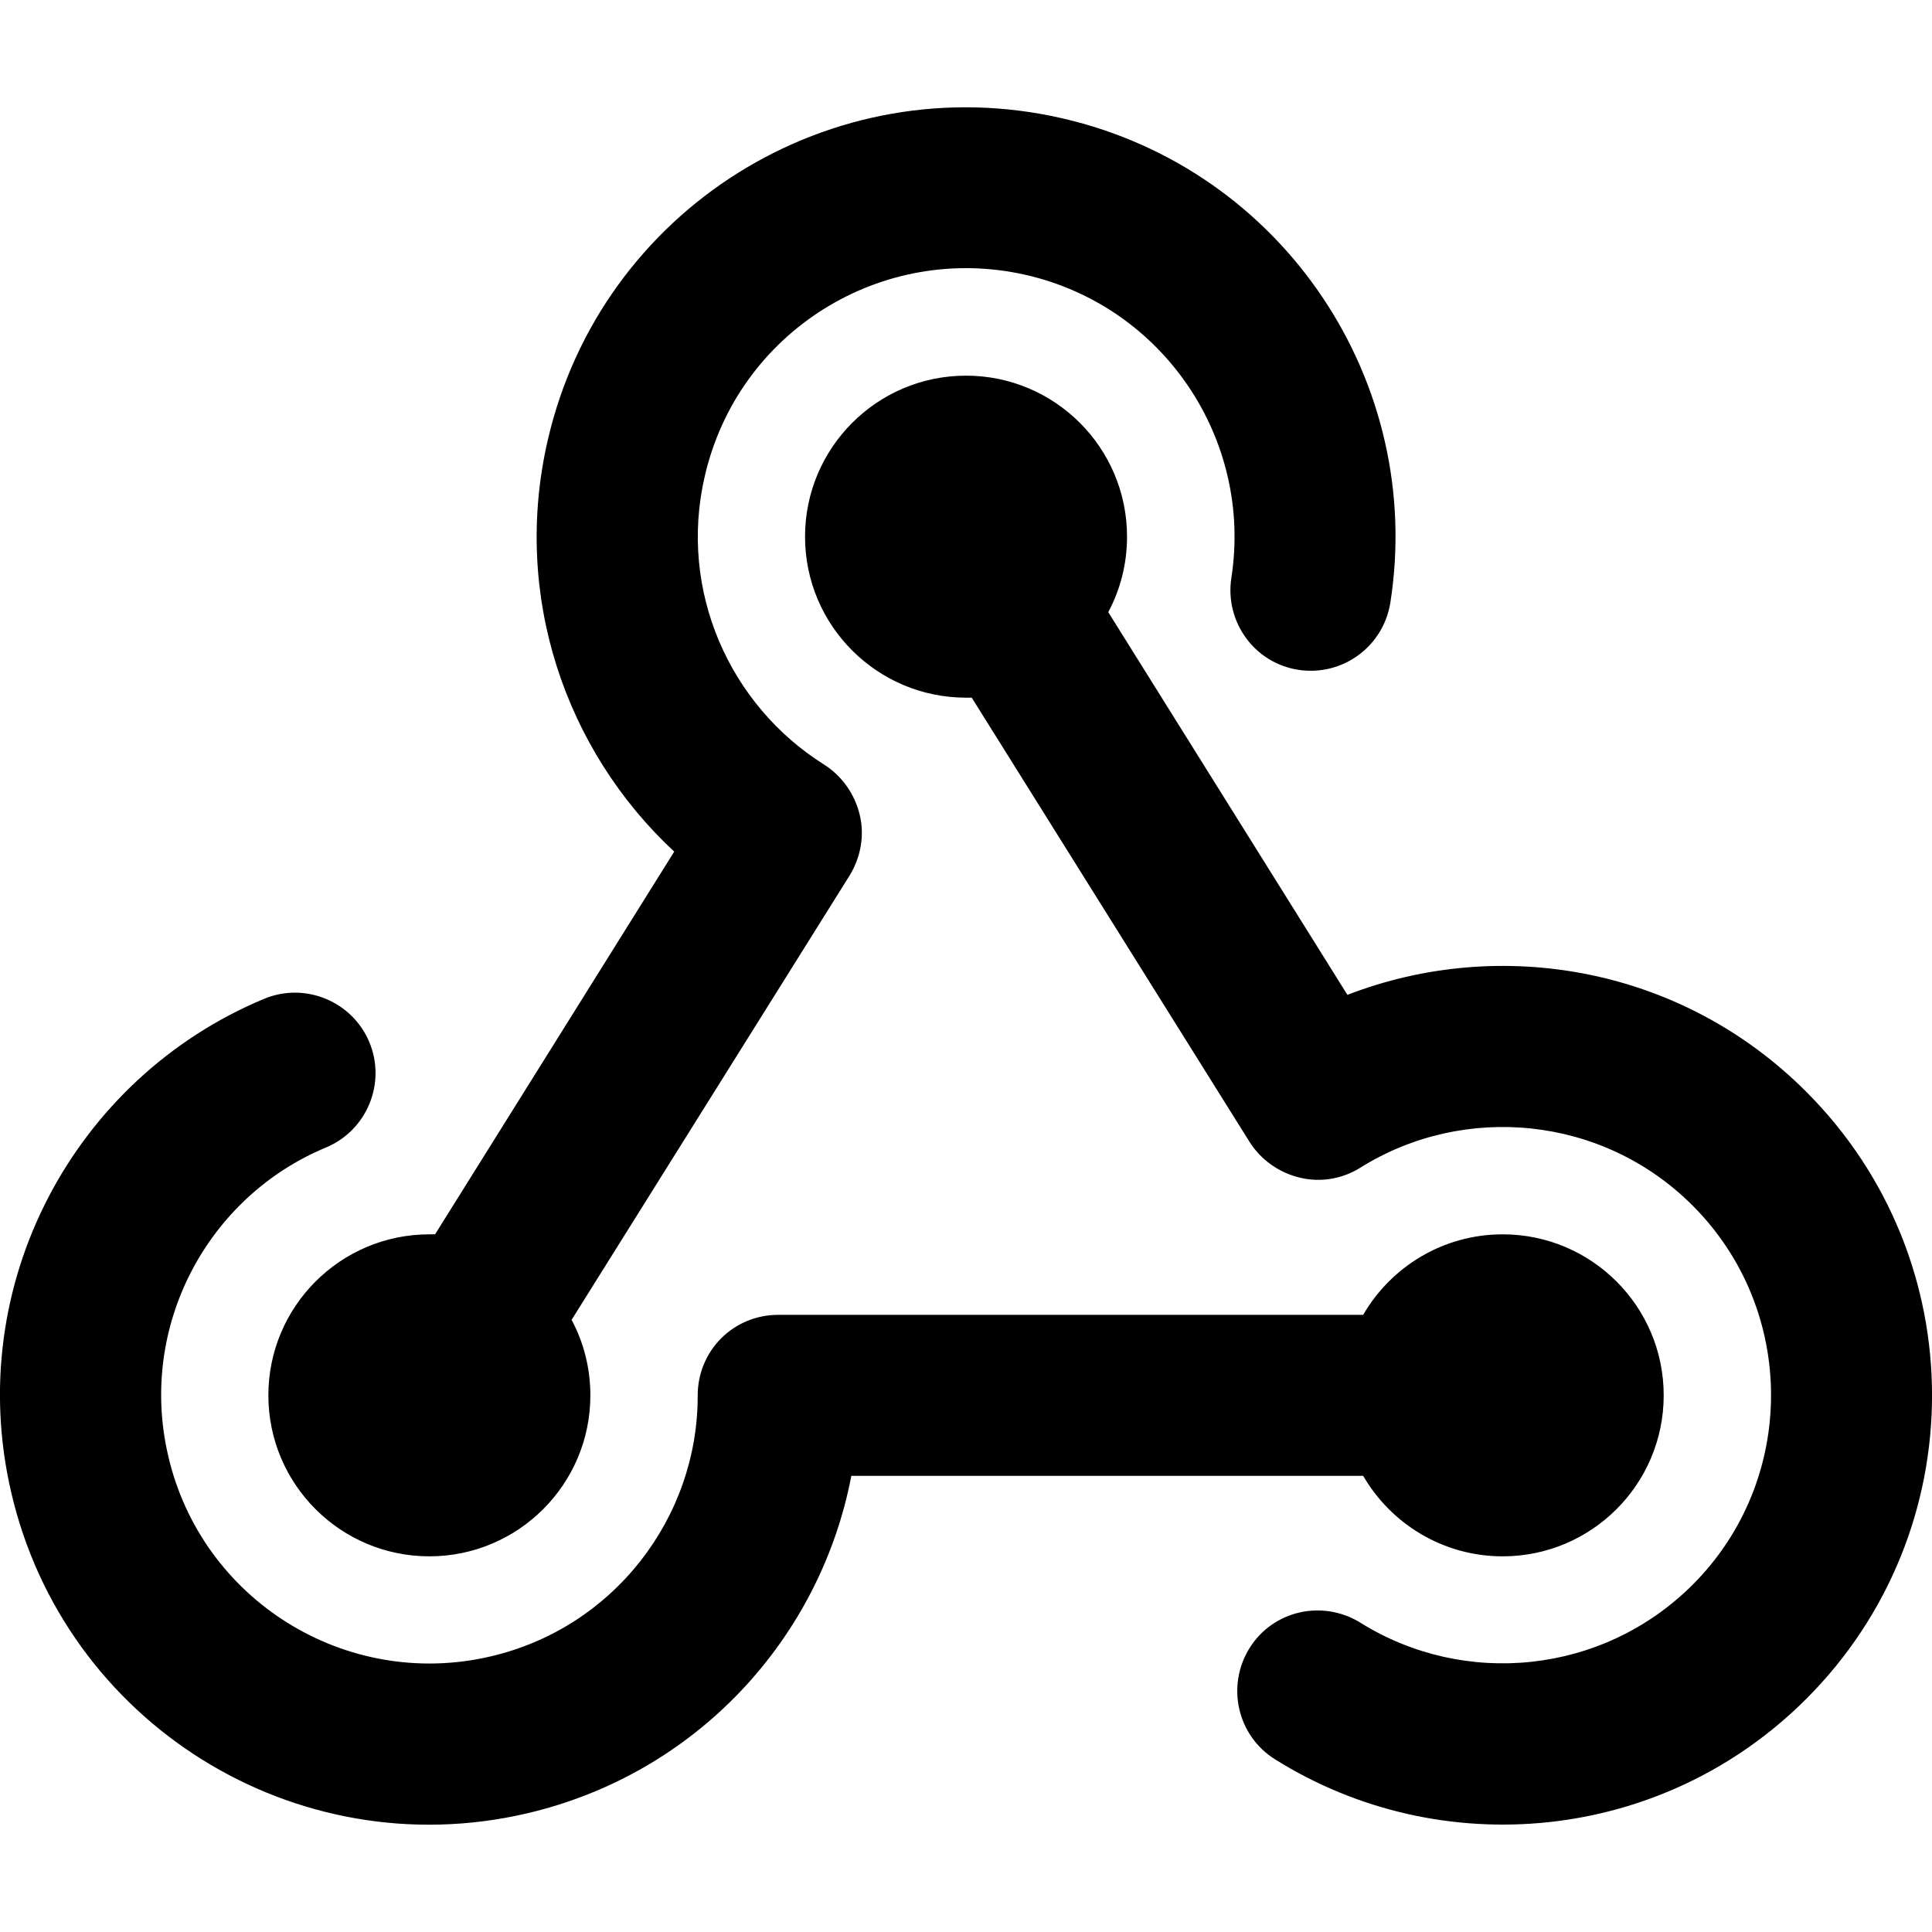
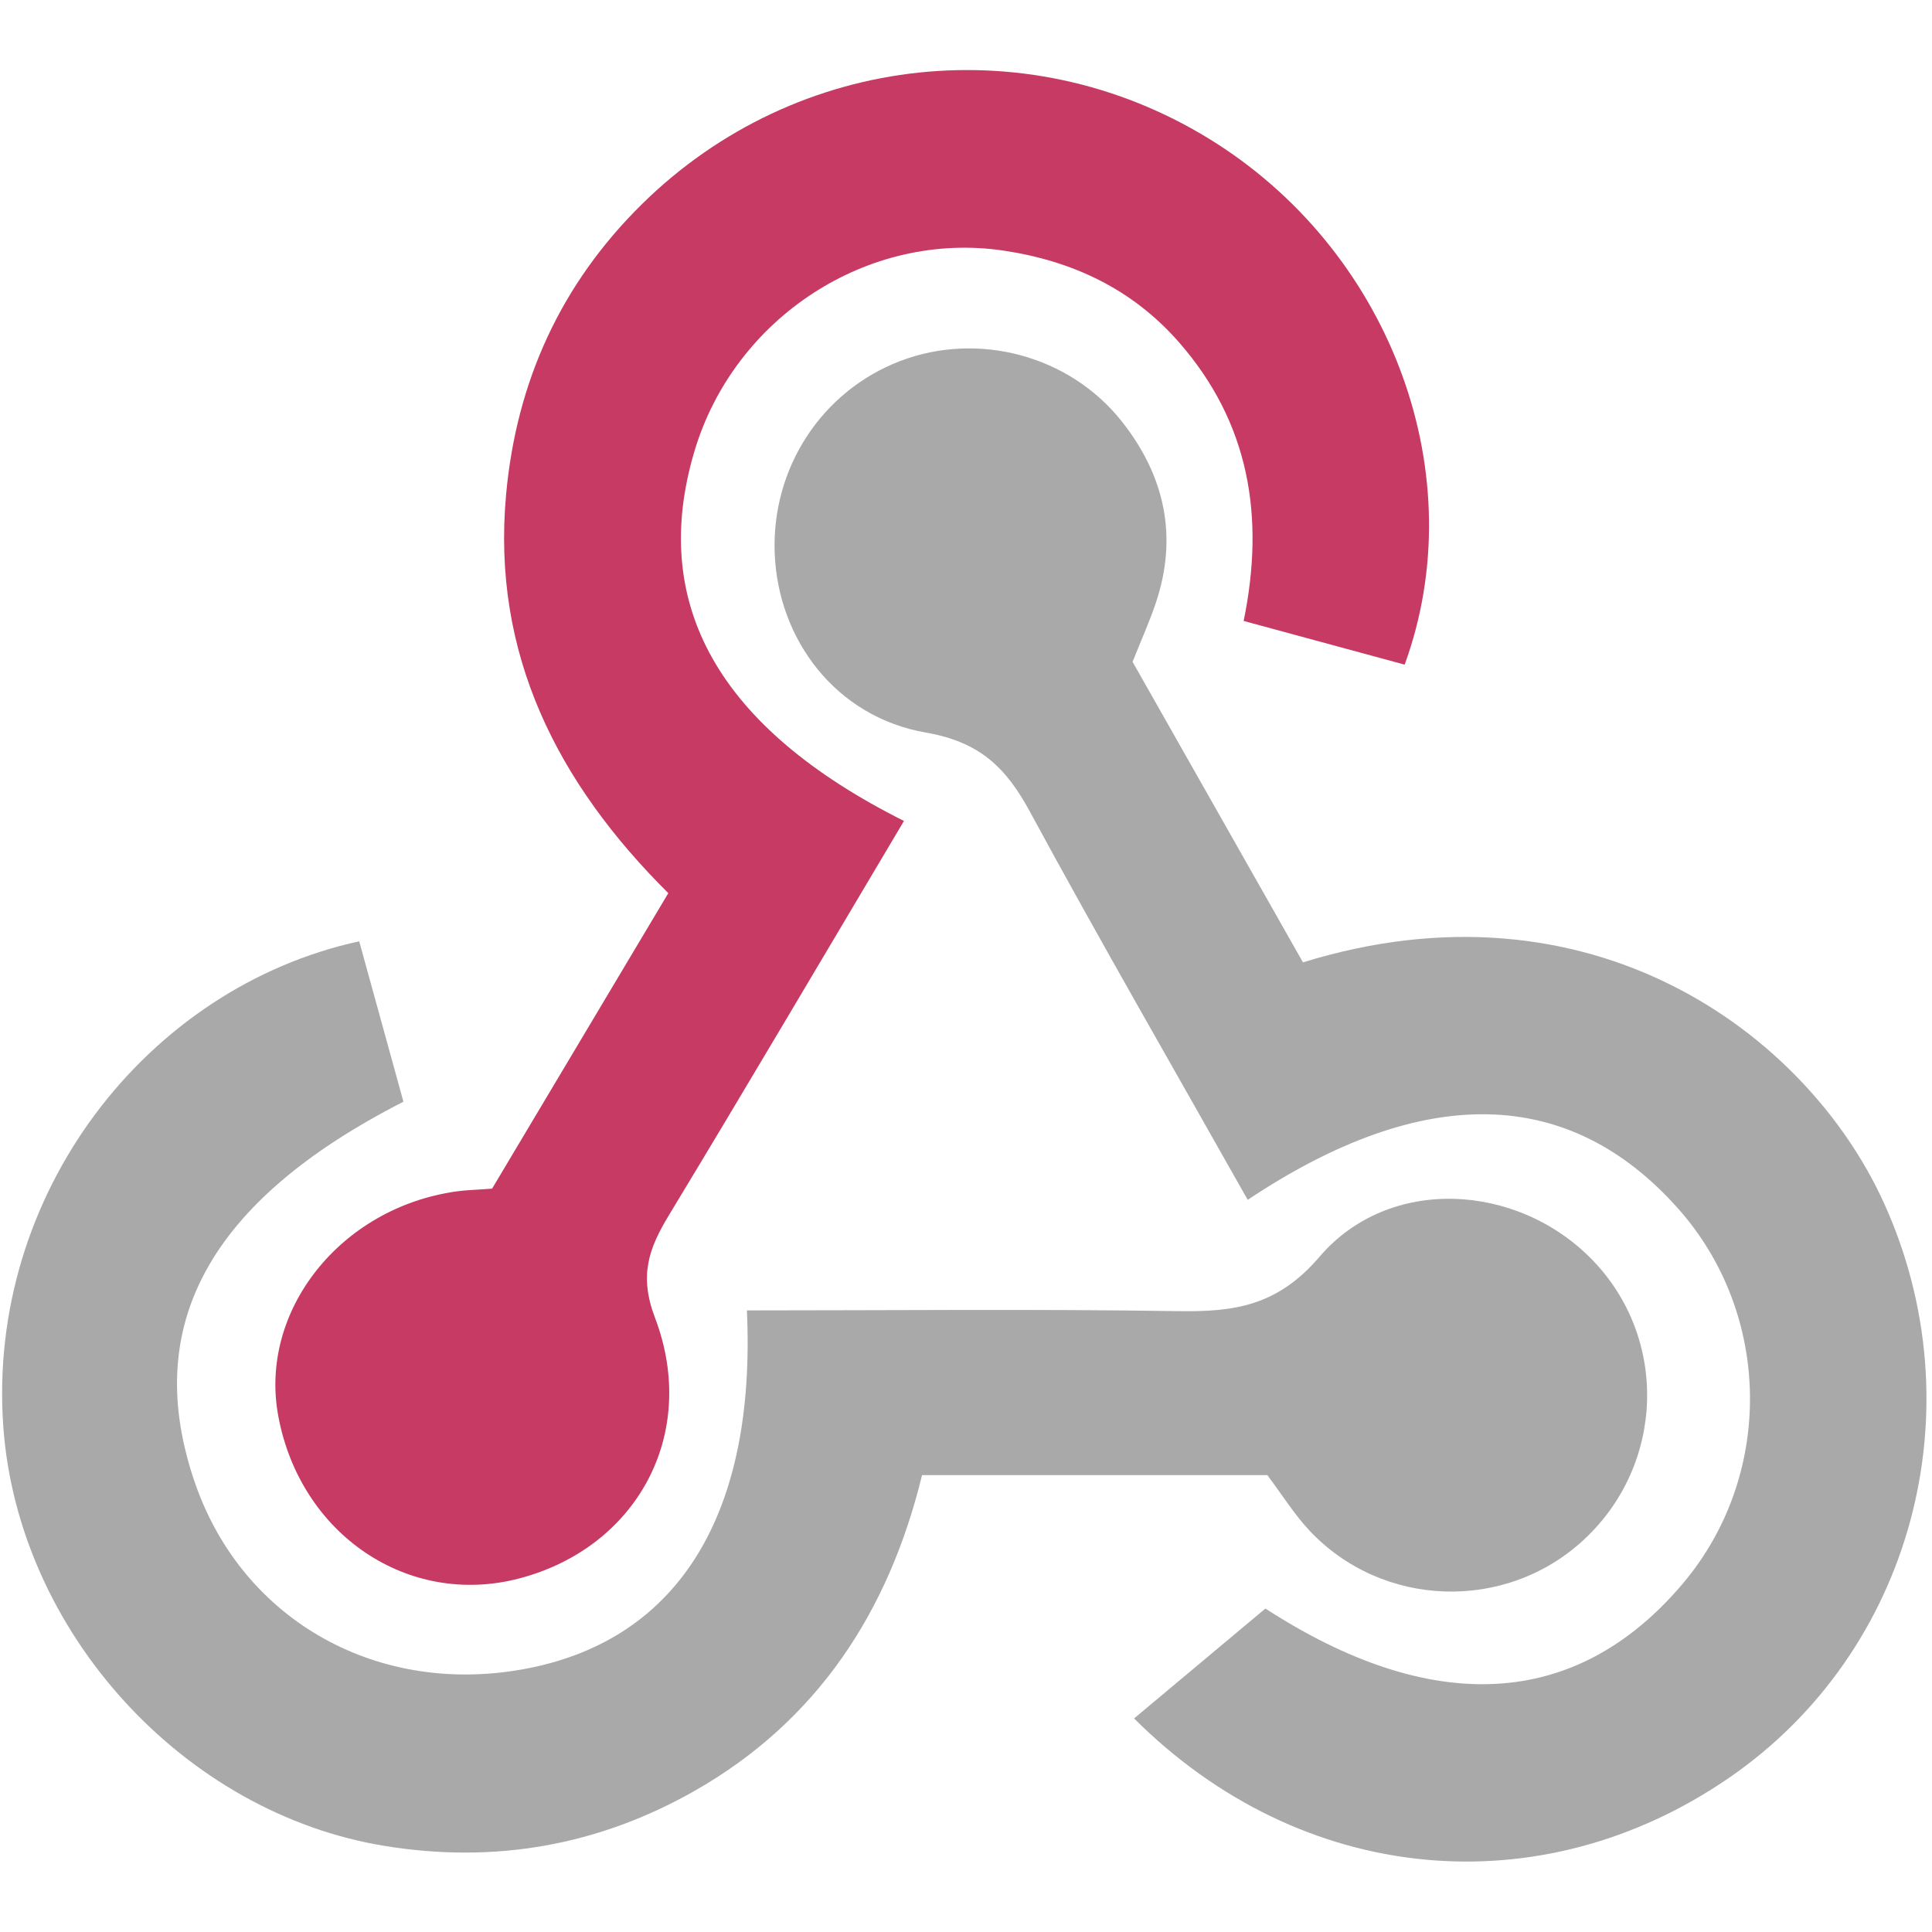
<svg xmlns="http://www.w3.org/2000/svg" height="576" viewBox="0 0 576 576" width="576">
  <path d="m0 0h576v576h-576z" fill="none" />
-   <path d="m306.011 82c-43.1-9.9-86 16.9-95.9 60-7.9 34.1 7.4 68.2 35.5 85.9 5.4 3.4 9.2 8.8 10.7 15s.3 12.7-3 18.1l-82.9 132.5c3.6 6.7 5.6 14.4 5.6 22.5 0 26.5-21.5 48-48 48s-48-21.5-48-48 21.5-48 48-48h1.7l71.3-114.1c-32.5-30.2-48.4-76.4-37.7-122.7 15.9-68.9 84.6-111.8 153.5-95.9 65.9 15.2 108 78.7 97.7 144.4-2.1 13.1-14.3 22-27.4 20s-22-14.3-20-27.4c6.4-41.1-20-80.8-61.1-90.3zm-16.3 126c-.6 0-1.1 0-1.7 0-26.5 0-48-21.5-48-48s21.5-48 48-48 48 21.5 48 48c0 8.1-2 15.8-5.6 22.5l71.3 114.1c45.8-17.7 99.8-8.2 136.8 28.9 50 50 50 131 0 181-43 43-109 49-158.4 18-11.2-7-14.6-21.8-7.6-33.1s21.8-14.6 33.1-7.6c30.9 19.3 72.1 15.5 99-11.3 31.2-31.2 31.2-81.9 0-113.1-26.8-26.8-68.1-30.6-99-11.3-5.4 3.4-11.9 4.5-18.1 3s-11.6-5.3-15-10.7zm158.3 256c-17.8 0-33.3-9.7-41.6-24h-152.6c-9.2 48.3-46 88.9-97 100.7-68.9 15.9-137.6-27-153.5-95.9-14.3-61.8 18.8-123.4 75.4-147 12.2-5.1 26.3.7 31.4 12.9s-.7 26.3-12.9 31.4c-35.4 14.7-56 53.3-47.1 91.8 9.9 43.1 52.9 69.9 95.9 60 37-8.5 62.1-41.5 62-77.9 0-6.4 2.5-12.5 7-17s10.6-7 17-7h174.4c8.3-14.3 23.8-24 41.6-24 26.5 0 48 21.5 48 48s-21.5 48-48 48z" />
+   <path d="m269.505 244.757c-23.865 40.119-46.73 78.97-70.071 117.527-5.994 9.898-8.96 17.96-4.171 30.544 13.22 34.76-5.429 68.586-40.483 77.769-33.057 8.662-65.264-13.065-71.823-48.456-5.812-31.327 18.498-62.036 53.036-66.932 2.895-.413 5.847-.462 10.712-.827 16.924-28.379 34.262-57.447 52.538-88.098-33.044-32.857-52.711-71.267-48.358-118.86 3.077-33.644 16.306-62.717 40.487-86.547 46.313-45.632 116.966-53.022 171.496-17.995 52.374 33.643 76.359 99.179 55.913 155.27-15.417-4.18-30.94-8.396-48.006-13.025 6.421-31.185 1.672-59.19-19.361-83.18-13.896-15.839-31.728-24.141-52.005-27.2-40.647-6.141-80.556 19.974-92.398 59.87-13.442 45.281 6.902 82.269 62.494 110.14z" fill="#c73a63" />
+   <g fill="#a9a9a9">
+     <path d="m337.66 197.316c16.813 29.659 33.884 59.768 50.804 89.601 85.519-26.458 149.996 20.881 173.128 71.565 27.938 61.222 8.84 133.735-46.033 171.505-56.322 38.775-127.549 32.15-177.45-17.658 12.718-10.645 25.497-21.34 39.153-32.763 49.288 31.923 92.394 30.42 124.397-7.382 27.289-32.247 26.698-80.329-1.383-111.901-32.408-36.432-75.816-37.544-128.288-2.57-21.766-38.615-43.911-76.924-64.988-115.819-7.106-13.109-14.954-20.713-30.971-23.488-26.752-4.638-44.023-27.609-45.059-53.347-1.018-25.453 13.976-48.46 37.415-57.425 23.216-8.88 50.461-1.712 66.078 18.027 12.762 16.129 16.817 34.28 10.103 54.17-1.868 5.545-4.287 10.912-6.906 17.485z" />
+     <path d="m377.845 439.786c-33.817 0-67.759 0-102.95 0-9.868 40.585-31.181 73.352-67.906 94.19-28.548 16.195-59.319 21.686-92.069 16.399-60.297-9.725-109.602-64.006-113.942-125.13-4.914-69.24 42.679-130.787 106.116-144.611 4.38 15.905 8.804 31.962 13.184 47.828-58.203 29.695-78.346 67.11-62.058 113.894 14.341 41.172 55.072 63.739 99.299 55.01 45.166-8.911 67.937-46.446 65.158-106.685 42.817 0 85.67-.445 128.492.217 16.72.263 29.628-1.471 42.226-16.212 20.739-24.257 58.91-22.069 81.246.84 22.825 23.412 21.731 61.085-2.424 83.509-23.305 21.638-60.124 20.482-81.926-2.832-4.482-4.807-8.013-10.512-12.446-16.417z" />
+   </g>
</svg>
